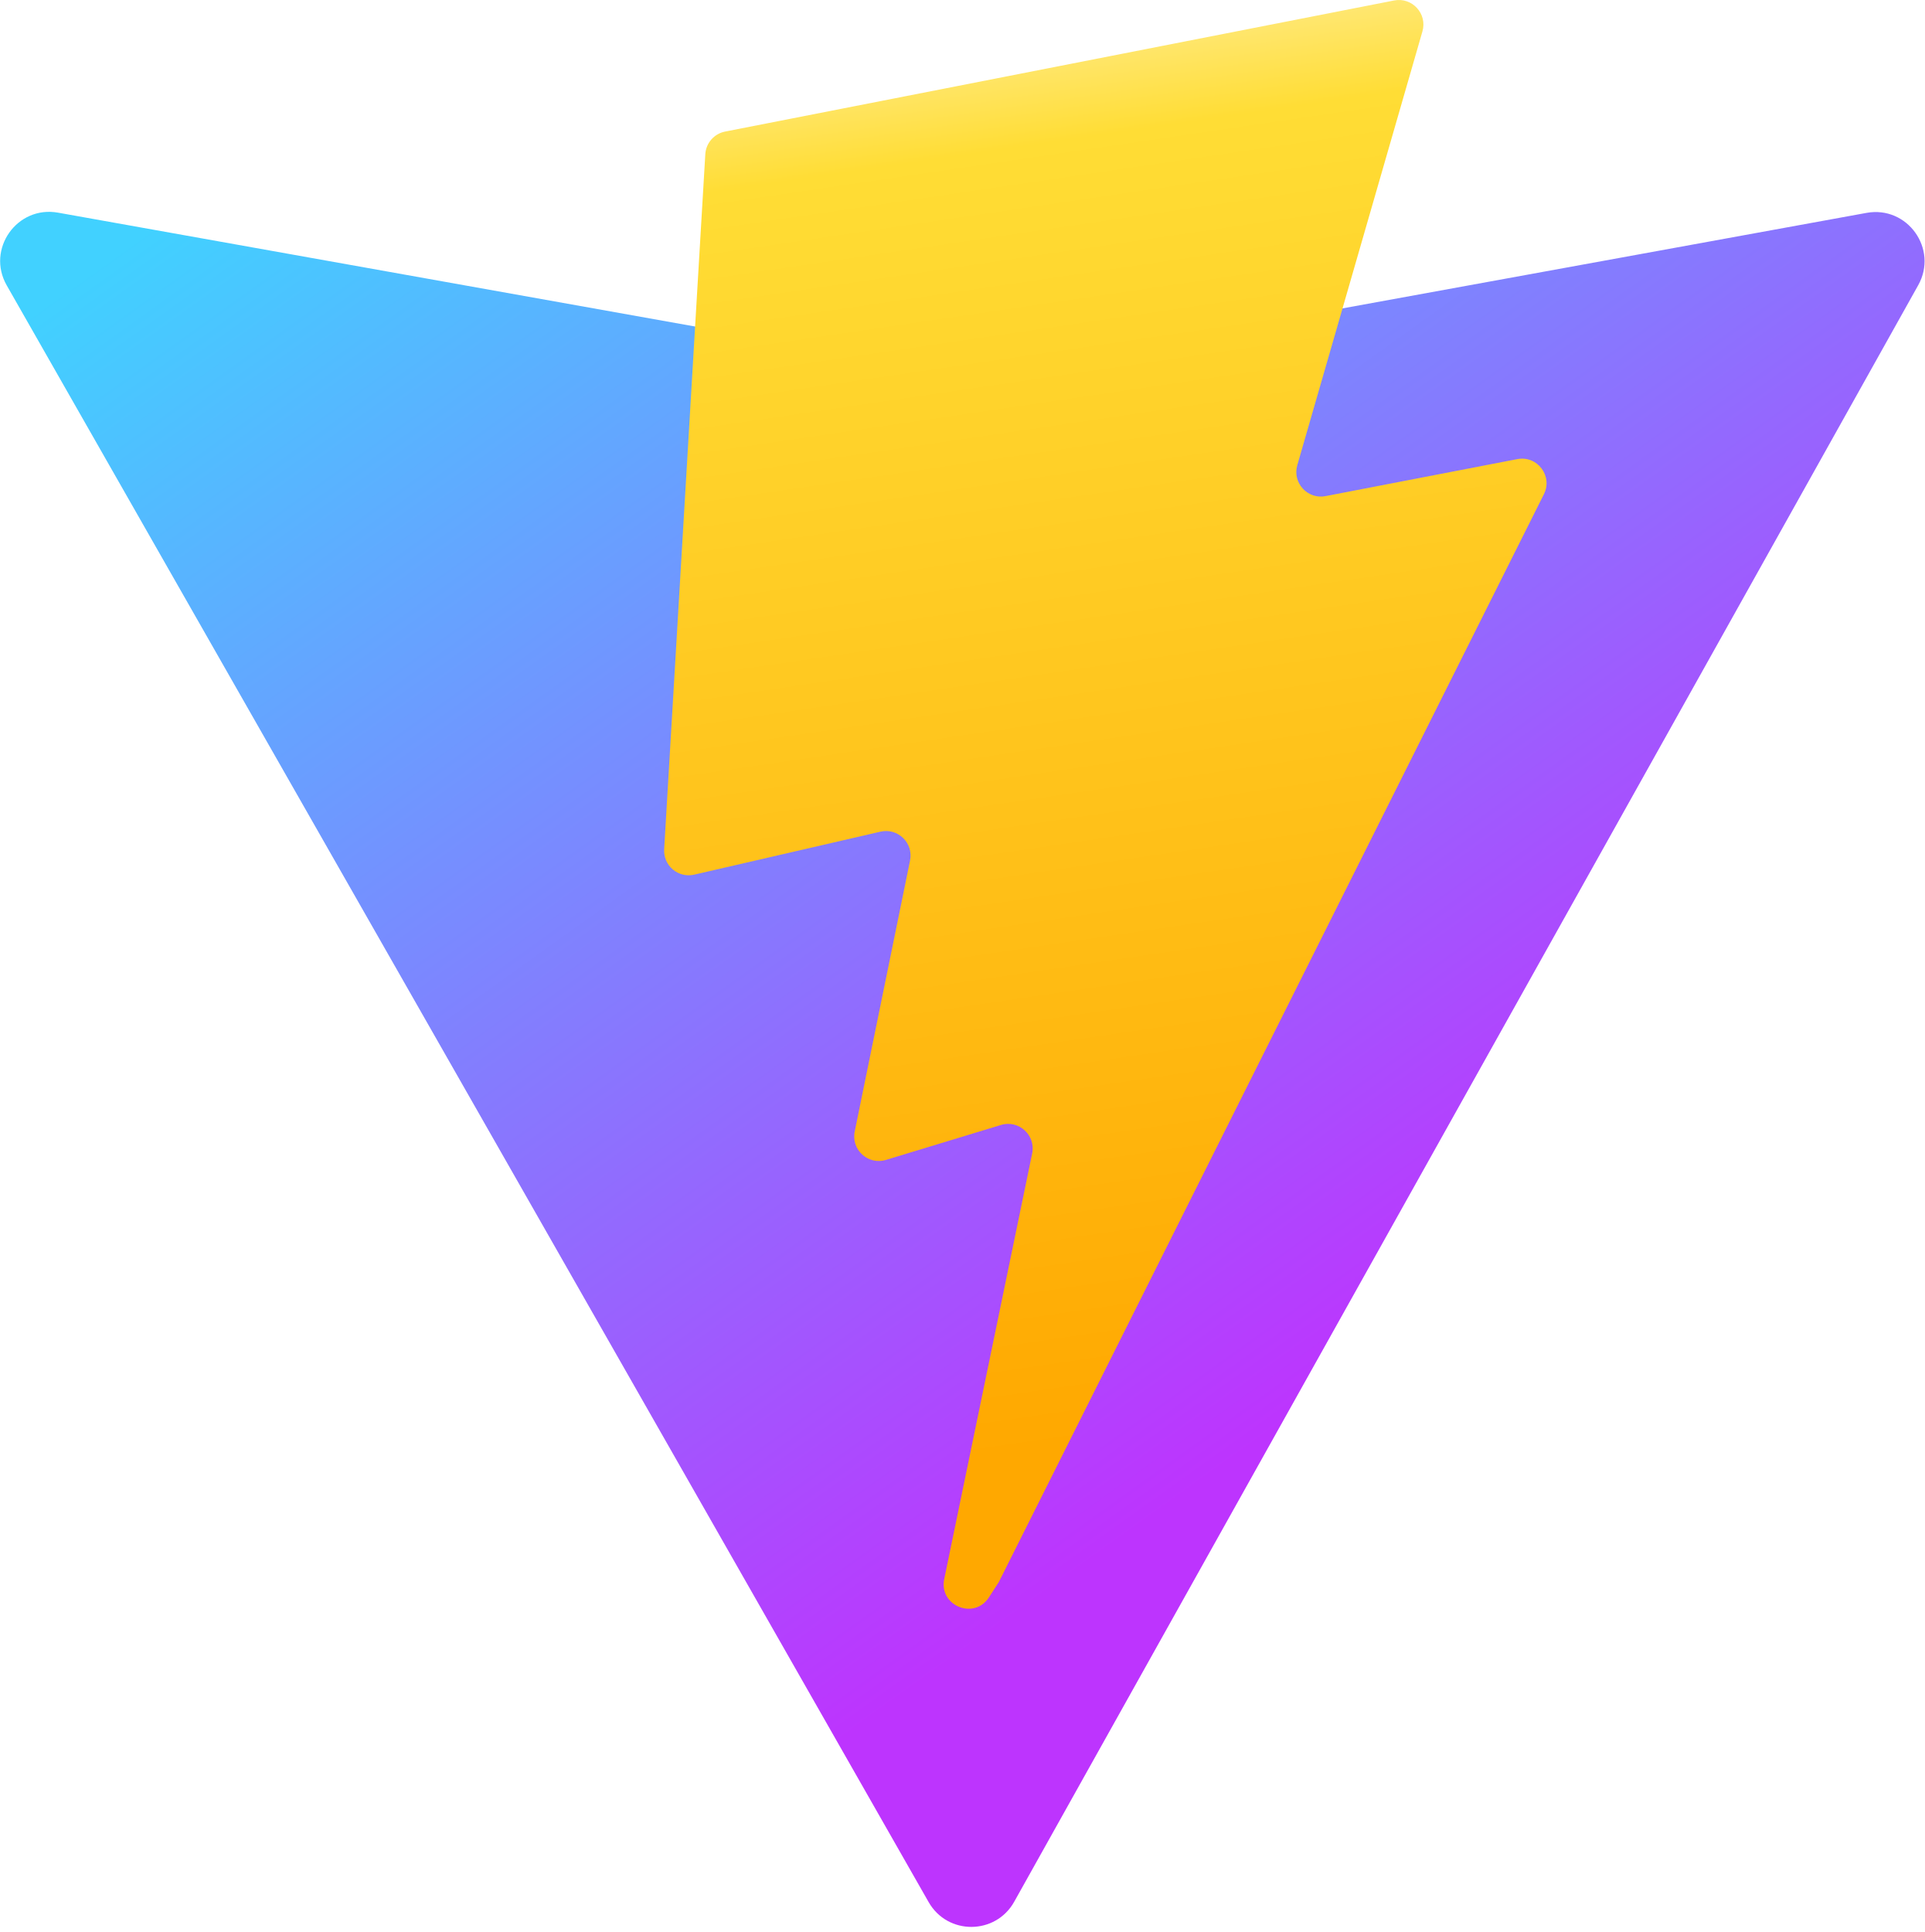
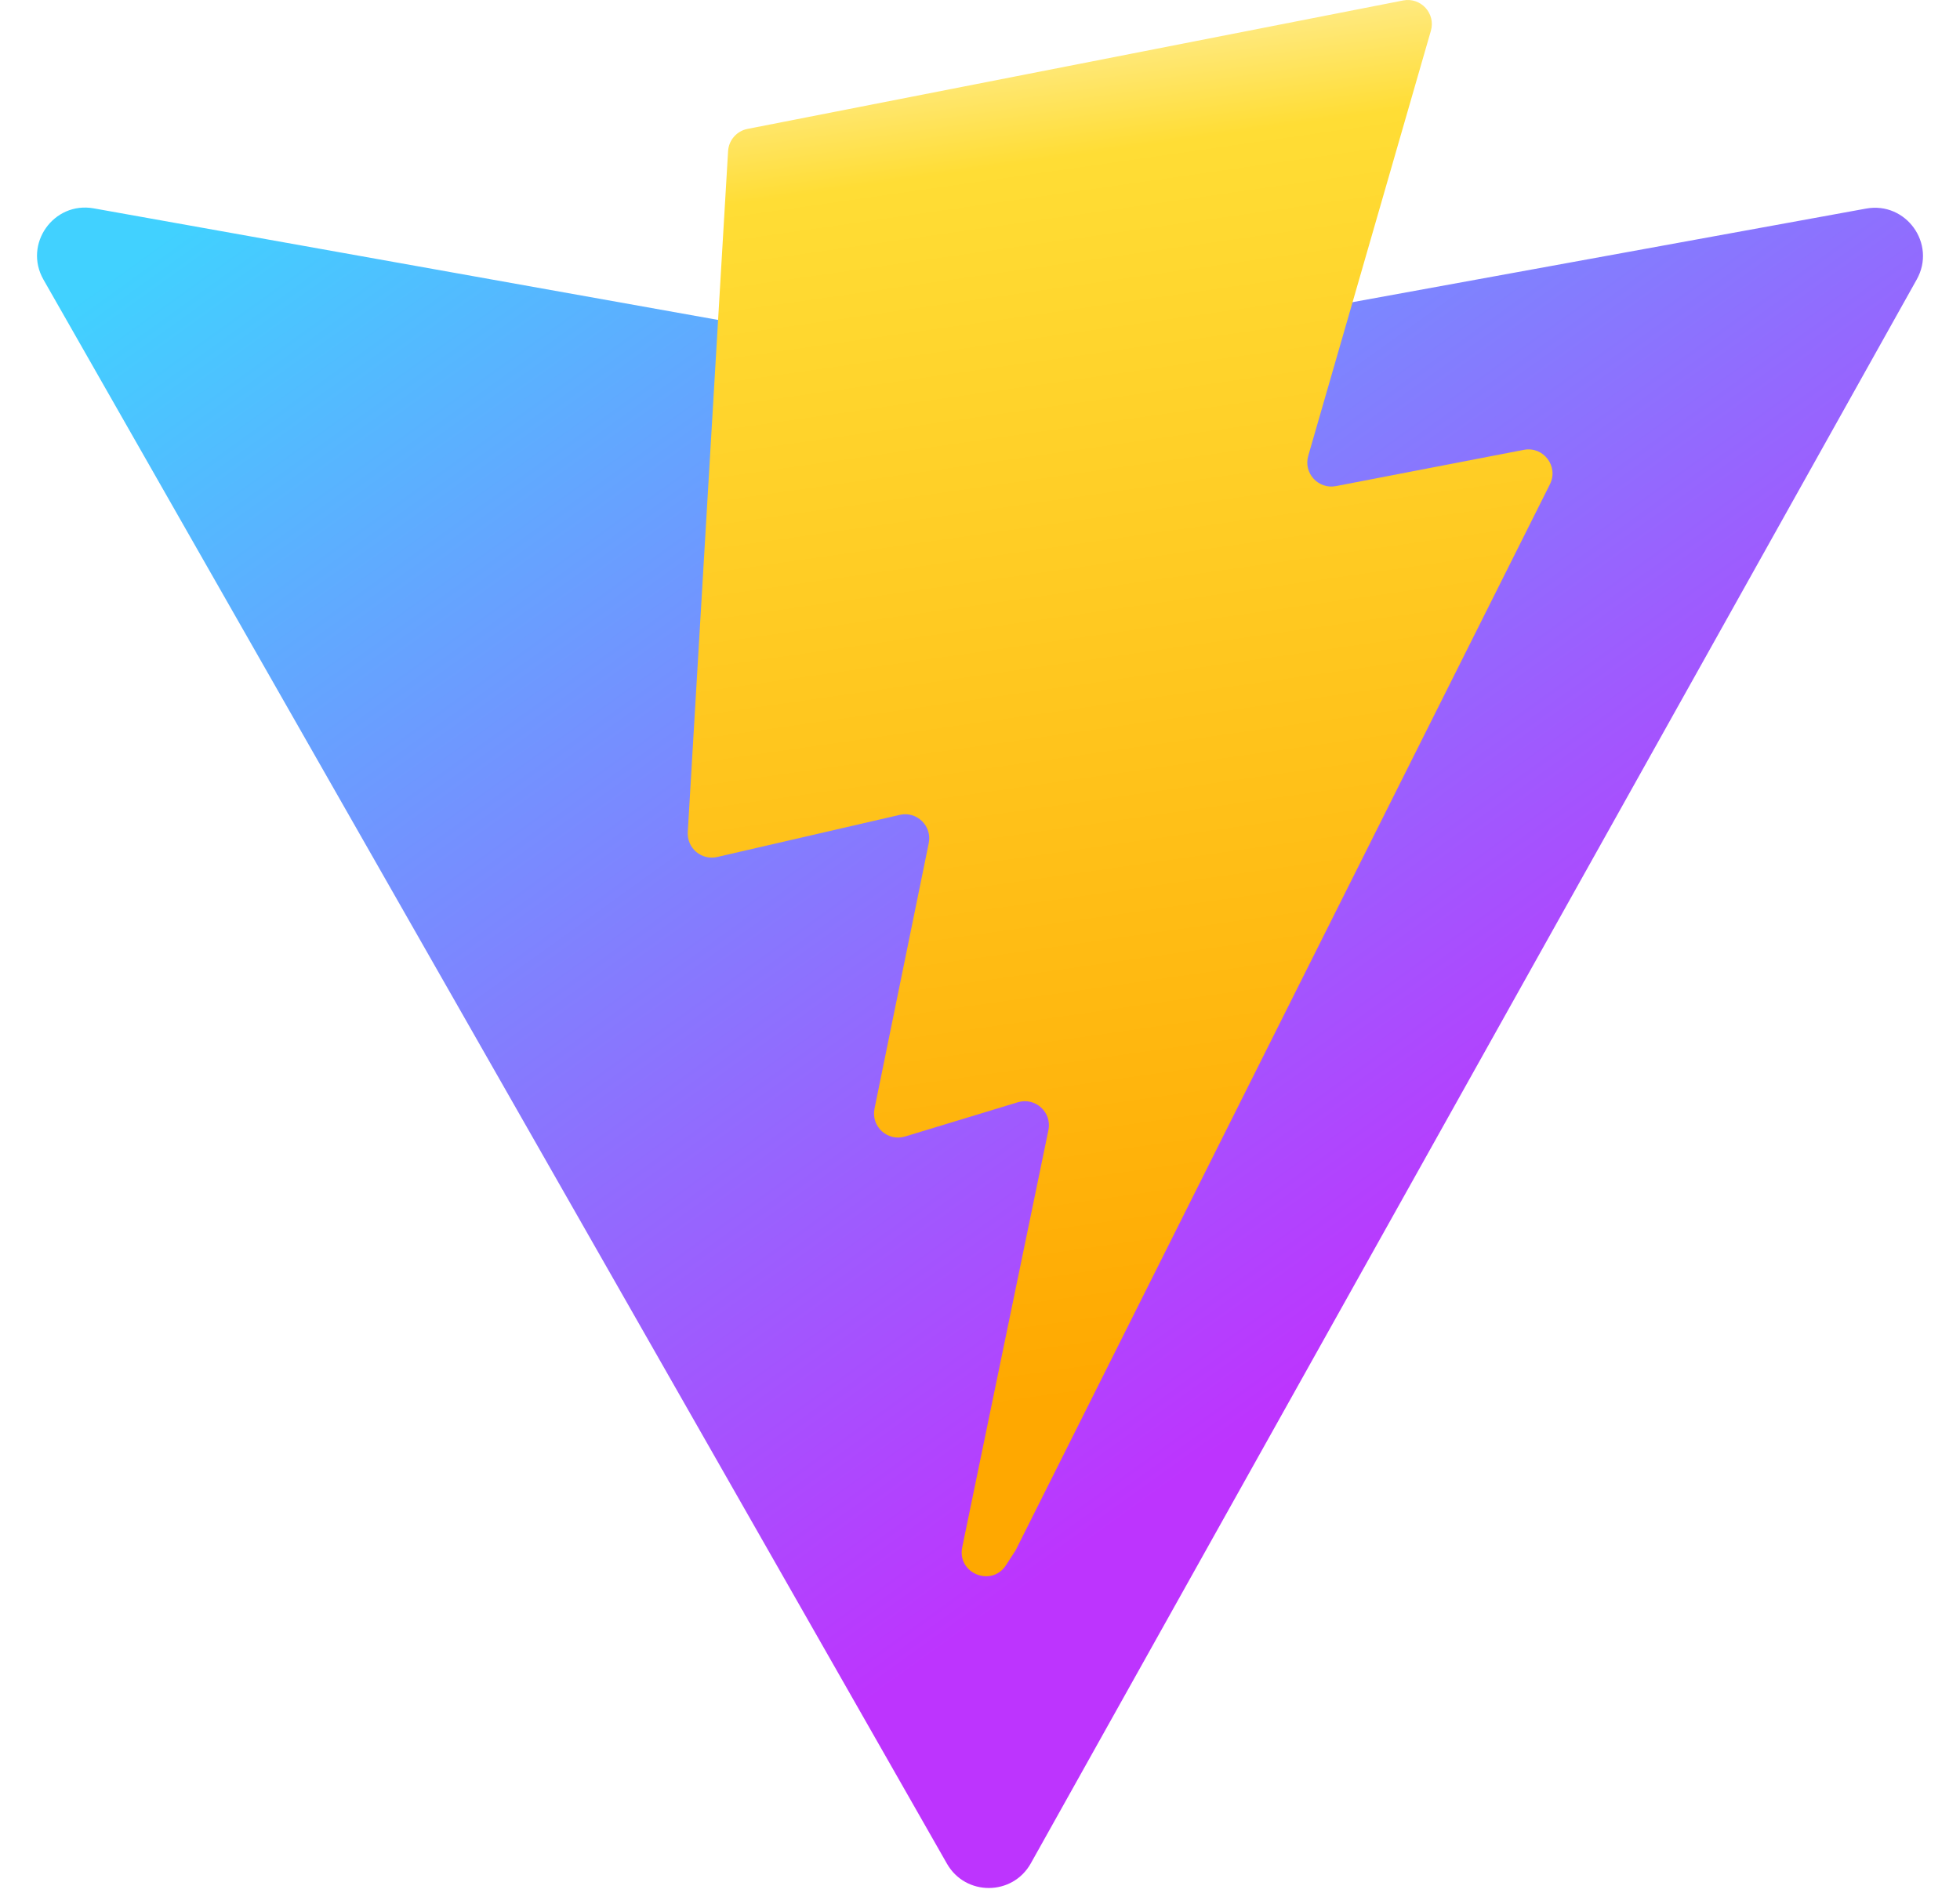
- <svg xmlns="http://www.w3.org/2000/svg" aria-hidden="true" role="img" class="iconify iconify--logos" width="31.88" height="32" preserveAspectRatio="xMidYMid meet" viewBox="0 0 256 257">
+ <svg xmlns="http://www.w3.org/2000/svg" aria-hidden="true" role="img" class="iconify iconify--logos" width="25.88" height="25" preserveAspectRatio="xMidYMid meet" viewBox="0 0 256 257">
  <defs>
    <linearGradient id="IconifyId1813088fe1fbc01fb466" x1="-.828%" x2="57.636%" y1="7.652%" y2="78.411%">
      <stop offset="0%" stop-color="#41D1FF" />
      <stop offset="100%" stop-color="#BD34FE" />
    </linearGradient>
    <linearGradient id="IconifyId1813088fe1fbc01fb467" x1="43.376%" x2="50.316%" y1="2.242%" y2="89.03%">
      <stop offset="0%" stop-color="#FFEA83" />
      <stop offset="8.333%" stop-color="#FFDD35" />
      <stop offset="100%" stop-color="#FFA800" />
    </linearGradient>
  </defs>
  <path fill="url(#IconifyId1813088fe1fbc01fb466)" d="M255.153 37.938L134.897 252.976c-2.483 4.44-8.862 4.466-11.382.048L.875 37.958c-2.746-4.814 1.371-10.646 6.827-9.67l120.385 21.517a6.537 6.537 0 0 0 2.322-.004l117.867-21.483c5.438-.991 9.574 4.796 6.877 9.62Z" />
  <path fill="url(#IconifyId1813088fe1fbc01fb467)" d="M185.432.063L96.44 17.501a3.268 3.268 0 0 0-2.634 3.014l-5.474 92.456a3.268 3.268 0 0 0 3.997 3.378l24.777-5.718c2.318-.535 4.413 1.507 3.936 3.838l-7.361 36.047c-.495 2.426 1.782 4.5 4.151 3.78l15.304-4.649c2.372-.72 4.652 1.36 4.15 3.788l-11.698 56.621c-.732 3.542 3.979 5.473 5.943 2.437l1.313-2.028l72.516-144.72c1.215-2.423-.88-5.186-3.54-4.672l-25.505 4.922c-2.396.462-4.435-1.77-3.759-4.114l16.646-57.705c.677-2.35-1.37-4.583-3.769-4.113Z" />
</svg>
